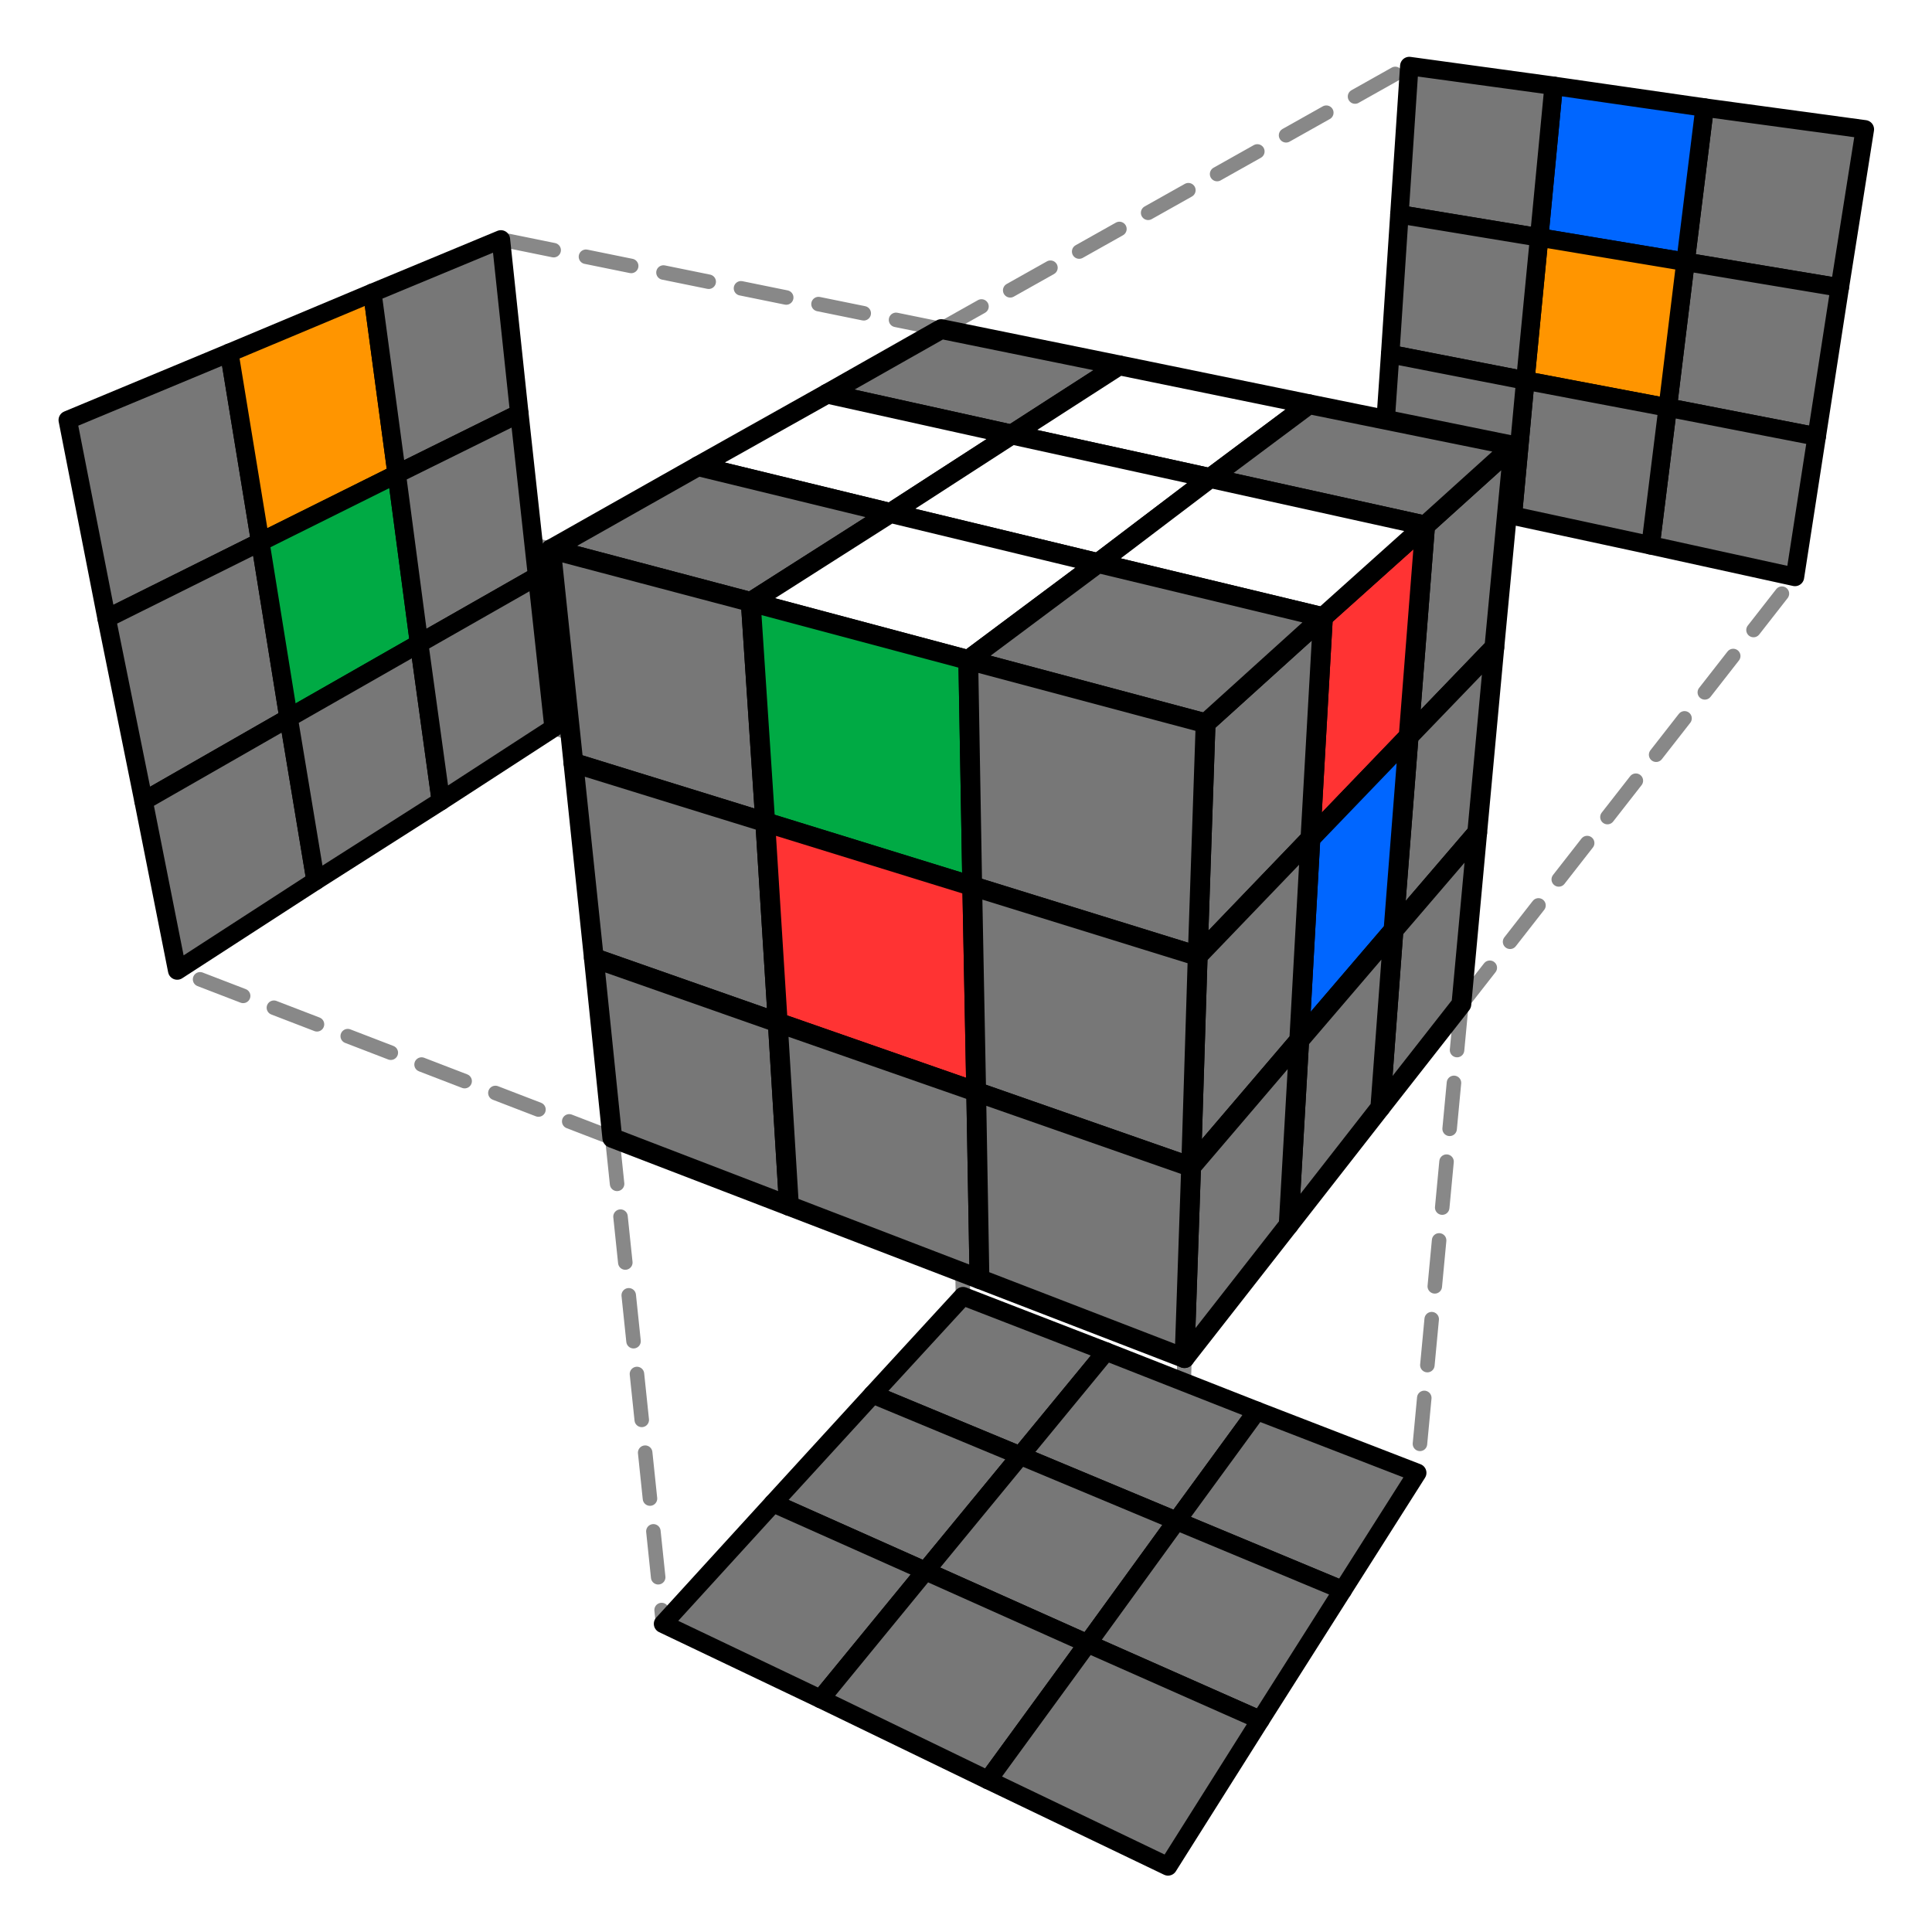
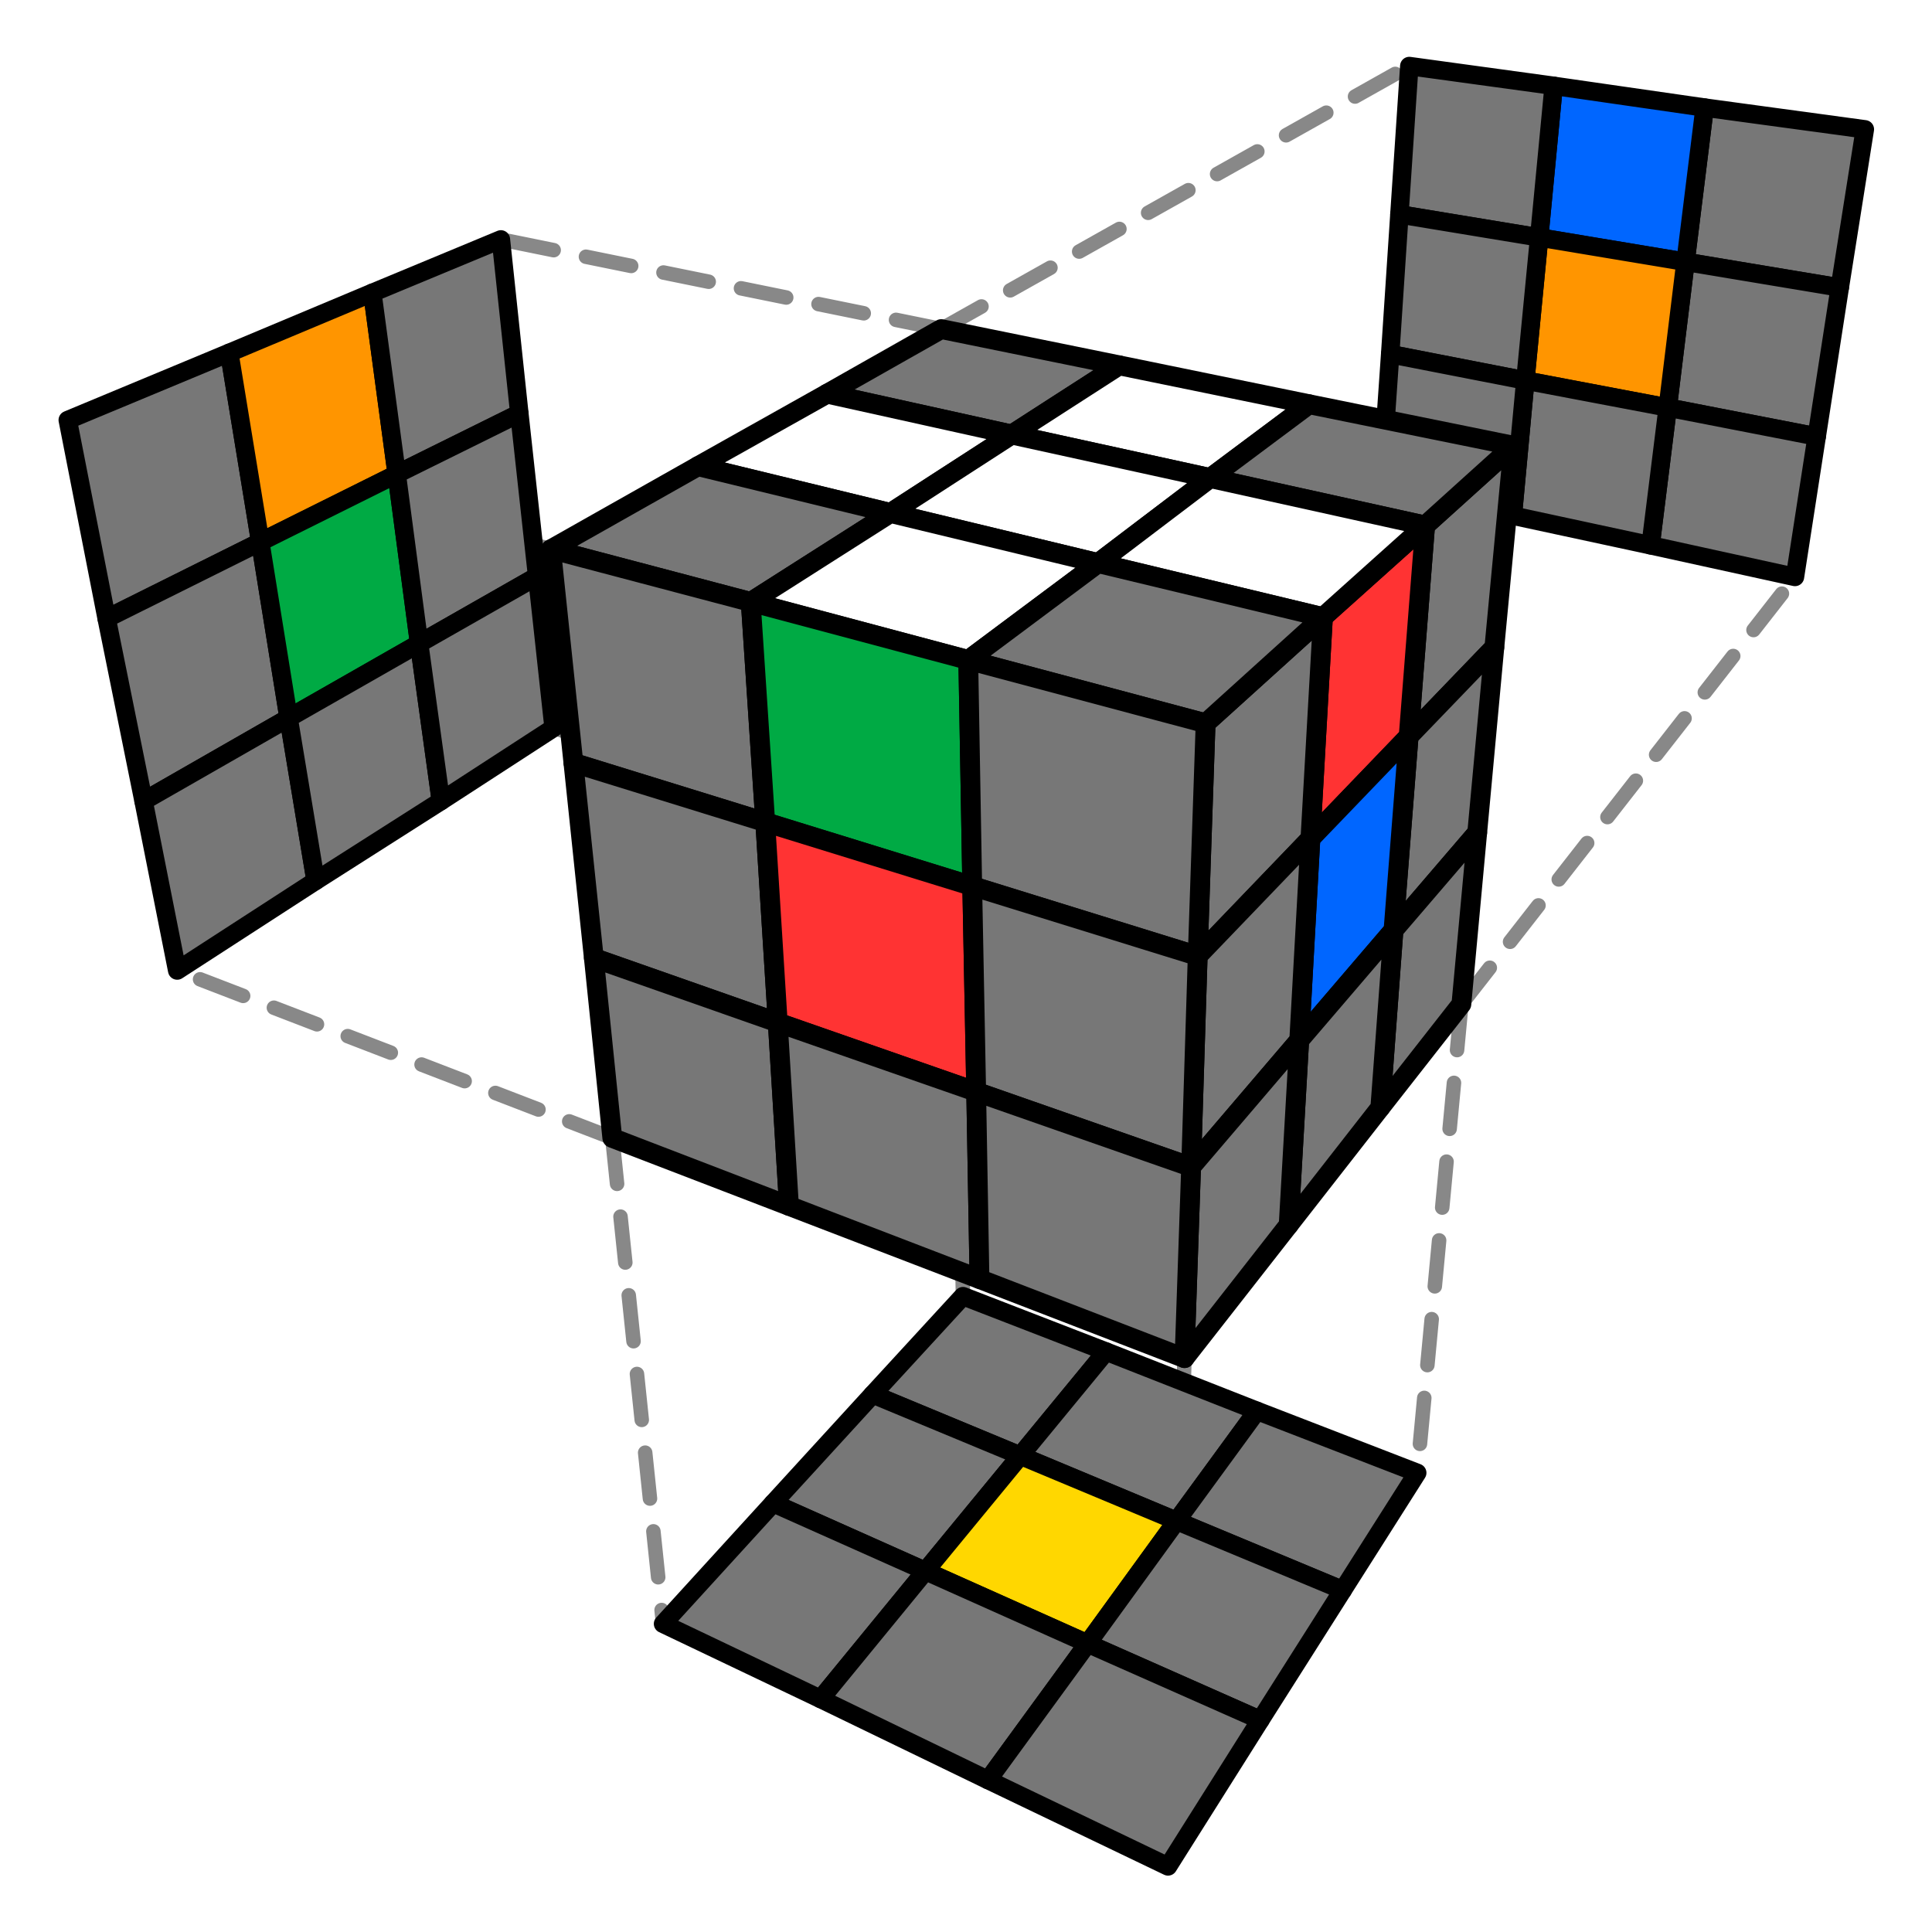
<svg xmlns="http://www.w3.org/2000/svg" width="240" height="240" viewBox="0 0 240 240">
  <rect fill="#FFFFFF" width="240" height="240" />
  <g transform="translate(130.7653,99.34969) scale(81.89226)" style="stroke:#000000;stroke-width:0.028;stroke-linejoin:round;stroke-linecap:round">
    <line x1="-0.761" y1="-0.38" x2="-1.494" y2="-0.576" stroke="#888888" stroke-width="0.022" stroke-dasharray="0.07,0.05" stroke-linecap="round" />
    <line x1="-0.169" y1="-0.714" x2="-0.837" y2="-0.85" stroke="#888888" stroke-width="0.022" stroke-dasharray="0.07,0.05" stroke-linecap="round" />
    <line x1="-0.668" y1="0.513" x2="-1.328" y2="0.259" stroke="#888888" stroke-width="0.022" stroke-dasharray="0.07,0.05" stroke-linecap="round" />
    <line x1="-0.151" y1="0.076" x2="-0.757" y2="-0.109" stroke="#888888" stroke-width="0.022" stroke-dasharray="0.07,0.05" stroke-linecap="round" />
    <line x1="-0.668" y1="0.513" x2="-0.591" y2="1.25" stroke="#888888" stroke-width="0.022" stroke-dasharray="0.07,0.05" stroke-linecap="round" />
    <line x1="0.2" y1="0.847" x2="0.175" y2="1.618" stroke="#888888" stroke-width="0.022" stroke-dasharray="0.07,0.05" stroke-linecap="round" />
    <line x1="-0.151" y1="0.076" x2="-0.136" y2="0.753" stroke="#888888" stroke-width="0.022" stroke-dasharray="0.07,0.05" stroke-linecap="round" />
    <line x1="0.62" y1="0.31" x2="0.553" y2="1.021" stroke="#888888" stroke-width="0.022" stroke-dasharray="0.07,0.05" stroke-linecap="round" />
    <line x1="-0.151" y1="0.076" x2="0.498" y2="-0.474" stroke="#888888" stroke-width="0.022" stroke-dasharray="0.07,0.05" stroke-linecap="round" />
    <line x1="0.62" y1="0.31" x2="1.126" y2="-0.338" stroke="#888888" stroke-width="0.022" stroke-dasharray="0.07,0.05" stroke-linecap="round" />
    <line x1="-0.169" y1="-0.714" x2="0.541" y2="-1.113" stroke="#888888" stroke-width="0.022" stroke-dasharray="0.07,0.05" stroke-linecap="round" />
    <line x1="0.699" y1="-0.537" x2="1.232" y2="-1.017" stroke="#888888" stroke-width="0.022" stroke-dasharray="0.07,0.05" stroke-linecap="round" />
    <polygon fill="#777777" stroke="#000000" points="-1.494,-0.576 -1.249,-0.678 -1.202,-0.391 -1.435,-0.275" />
    <polygon fill="#FF9500" stroke="#000000" points="-1.249,-0.678 -1.032,-0.769 -0.995,-0.494 -1.202,-0.391" />
    <polygon fill="#777777" stroke="#000000" points="-1.032,-0.769 -0.837,-0.85 -0.809,-0.586 -0.995,-0.494" />
    <polygon fill="#777777" stroke="#000000" points="-1.435,-0.275 -1.202,-0.391 -1.159,-0.124 -1.379,0.002" />
    <polygon fill="#00AA44" stroke="#000000" points="-1.202,-0.391 -0.995,-0.494 -0.961,-0.237 -1.159,-0.124" />
    <polygon fill="#777777" stroke="#000000" points="-0.995,-0.494 -0.809,-0.586 -0.782,-0.339 -0.961,-0.237" />
    <polygon fill="#777777" stroke="#000000" points="-1.379,0.002 -1.159,-0.124 -1.118,0.123 -1.328,0.259" />
    <polygon fill="#777777" stroke="#000000" points="-1.159,-0.124 -0.961,-0.237 -0.928,0.002 -1.118,0.123" />
    <polygon fill="#777777" stroke="#000000" points="-0.961,-0.237 -0.782,-0.339 -0.757,-0.109 -0.928,0.002" />
    <polygon fill="#777777" stroke="#000000" points="-0.136,0.753 0.081,0.837 -0.049,0.995 -0.273,0.902" />
    <polygon fill="#777777" stroke="#000000" points="0.081,0.837 0.31,0.927 0.188,1.094 -0.049,0.995" />
    <polygon fill="#777777" stroke="#000000" points="0.31,0.927 0.553,1.021 0.44,1.199 0.188,1.094" />
    <polygon fill="#777777" stroke="#000000" points="-0.273,0.902 -0.049,0.995 -0.193,1.17 -0.424,1.067" />
-     <polygon fill="#777777" stroke="#000000" points="-0.049,0.995 0.188,1.094 0.053,1.28 -0.193,1.17" />
+     <polygon fill="#FFD700" stroke="#000000" points="-0.049,0.995 0.188,1.094 0.053,1.28 -0.193,1.17" />
    <polygon fill="#777777" stroke="#000000" points="0.188,1.094 0.44,1.199 0.315,1.396 0.053,1.28" />
    <polygon fill="#777777" stroke="#000000" points="-0.424,1.067 -0.193,1.17 -0.352,1.364 -0.591,1.25" />
    <polygon fill="#777777" stroke="#000000" points="-0.193,1.17 0.053,1.28 -0.098,1.487 -0.352,1.364" />
    <polygon fill="#777777" stroke="#000000" points="0.053,1.28 0.315,1.396 0.175,1.618 -0.098,1.487" />
    <polygon fill="#777777" stroke="#000000" points="1.232,-1.017 0.989,-1.05 0.96,-0.816 1.194,-0.777" />
    <polygon fill="#0066FF" stroke="#000000" points="0.989,-1.05 0.76,-1.083 0.738,-0.853 0.96,-0.816" />
    <polygon fill="#777777" stroke="#000000" points="0.76,-1.083 0.541,-1.113 0.526,-0.888 0.738,-0.853" />
    <polygon fill="#777777" stroke="#000000" points="1.194,-0.777 0.96,-0.816 0.933,-0.595 1.159,-0.551" />
    <polygon fill="#FF9500" stroke="#000000" points="0.96,-0.816 0.738,-0.853 0.717,-0.636 0.933,-0.595" />
    <polygon fill="#777777" stroke="#000000" points="0.738,-0.853 0.526,-0.888 0.512,-0.676 0.717,-0.636" />
    <polygon fill="#777777" stroke="#000000" points="1.159,-0.551 0.933,-0.595 0.907,-0.386 1.126,-0.338" />
    <polygon fill="#777777" stroke="#000000" points="0.933,-0.595 0.717,-0.636 0.698,-0.431 0.907,-0.386" />
    <polygon fill="#777777" stroke="#000000" points="0.717,-0.636 0.512,-0.676 0.498,-0.474 0.698,-0.431" />
    <polygon fill="#777777" stroke="#000000" stroke-width="0.03" points="0.699,-0.537 0.565,-0.416 0.54,-0.096 0.67,-0.231" />
    <polygon fill="#FF3333" stroke="#000000" stroke-width="0.03" points="0.565,-0.416 0.41,-0.277 0.391,0.059 0.54,-0.096" />
    <polygon fill="#777777" stroke="#000000" stroke-width="0.03" points="0.41,-0.277 0.232,-0.116 0.22,0.237 0.391,0.059" />
    <polygon fill="#777777" stroke="#000000" stroke-width="0.03" points="0.67,-0.231 0.54,-0.096 0.517,0.198 0.644,0.05" />
    <polygon fill="#0066FF" stroke="#000000" stroke-width="0.03" points="0.54,-0.096 0.391,0.059 0.374,0.365 0.517,0.198" />
    <polygon fill="#777777" stroke="#000000" stroke-width="0.03" points="0.391,0.059 0.22,0.237 0.21,0.557 0.374,0.365" />
    <polygon fill="#777777" stroke="#000000" stroke-width="0.03" points="0.644,0.05 0.517,0.198 0.497,0.467 0.62,0.31" />
    <polygon fill="#777777" stroke="#000000" stroke-width="0.03" points="0.517,0.198 0.374,0.365 0.358,0.645 0.497,0.467" />
    <polygon fill="#777777" stroke="#000000" stroke-width="0.03" points="0.374,0.365 0.21,0.557 0.2,0.847 0.358,0.645" />
    <polygon fill="#777777" stroke="#000000" stroke-width="0.03" points="-0.169,-0.714 0.101,-0.659 -0.062,-0.554 -0.342,-0.616" />
    <polygon fill="#FFFFFF" stroke="#000000" stroke-width="0.03" points="0.101,-0.659 0.389,-0.6 0.239,-0.488 -0.062,-0.554" />
    <polygon fill="#777777" stroke="#000000" stroke-width="0.03" points="0.389,-0.6 0.699,-0.537 0.565,-0.416 0.239,-0.488" />
    <polygon fill="#FFFFFF" stroke="#000000" stroke-width="0.03" points="-0.342,-0.616 -0.062,-0.554 -0.246,-0.435 -0.538,-0.506" />
    <polygon fill="#FFFFFF" stroke="#000000" stroke-width="0.03" points="-0.062,-0.554 0.239,-0.488 0.069,-0.359 -0.246,-0.435" />
    <polygon fill="#FFFFFF" stroke="#000000" stroke-width="0.03" points="0.239,-0.488 0.565,-0.416 0.41,-0.277 0.069,-0.359" />
    <polygon fill="#777777" stroke="#000000" stroke-width="0.03" points="-0.538,-0.506 -0.246,-0.435 -0.458,-0.3 -0.761,-0.38" />
    <polygon fill="#FFFFFF" stroke="#000000" stroke-width="0.03" points="-0.246,-0.435 0.069,-0.359 -0.128,-0.212 -0.458,-0.3" />
    <polygon fill="#777777" stroke="#000000" stroke-width="0.03" points="0.069,-0.359 0.41,-0.277 0.232,-0.116 -0.128,-0.212" />
    <polygon fill="#777777" stroke="#000000" stroke-width="0.03" points="-0.761,-0.38 -0.458,-0.3 -0.436,0.034 -0.727,-0.056" />
    <polygon fill="#00AA44" stroke="#000000" stroke-width="0.03" points="-0.458,-0.3 -0.128,-0.212 -0.122,0.131 -0.436,0.034" />
    <polygon fill="#777777" stroke="#000000" stroke-width="0.03" points="-0.128,-0.212 0.232,-0.116 0.22,0.237 -0.122,0.131" />
    <polygon fill="#777777" stroke="#000000" stroke-width="0.03" points="-0.727,-0.056 -0.436,0.034 -0.417,0.338 -0.696,0.24" />
    <polygon fill="#FF3333" stroke="#000000" stroke-width="0.03" points="-0.436,0.034 -0.122,0.131 -0.116,0.443 -0.417,0.338" />
    <polygon fill="#777777" stroke="#000000" stroke-width="0.03" points="-0.122,0.131 0.22,0.237 0.21,0.557 -0.116,0.443" />
    <polygon fill="#777777" stroke="#000000" stroke-width="0.03" points="-0.696,0.24 -0.417,0.338 -0.4,0.616 -0.668,0.513" />
    <polygon fill="#777777" stroke="#000000" stroke-width="0.03" points="-0.417,0.338 -0.116,0.443 -0.111,0.727 -0.4,0.616" />
    <polygon fill="#777777" stroke="#000000" stroke-width="0.03" points="-0.116,0.443 0.21,0.557 0.2,0.847 -0.111,0.727" />
  </g>
</svg>
